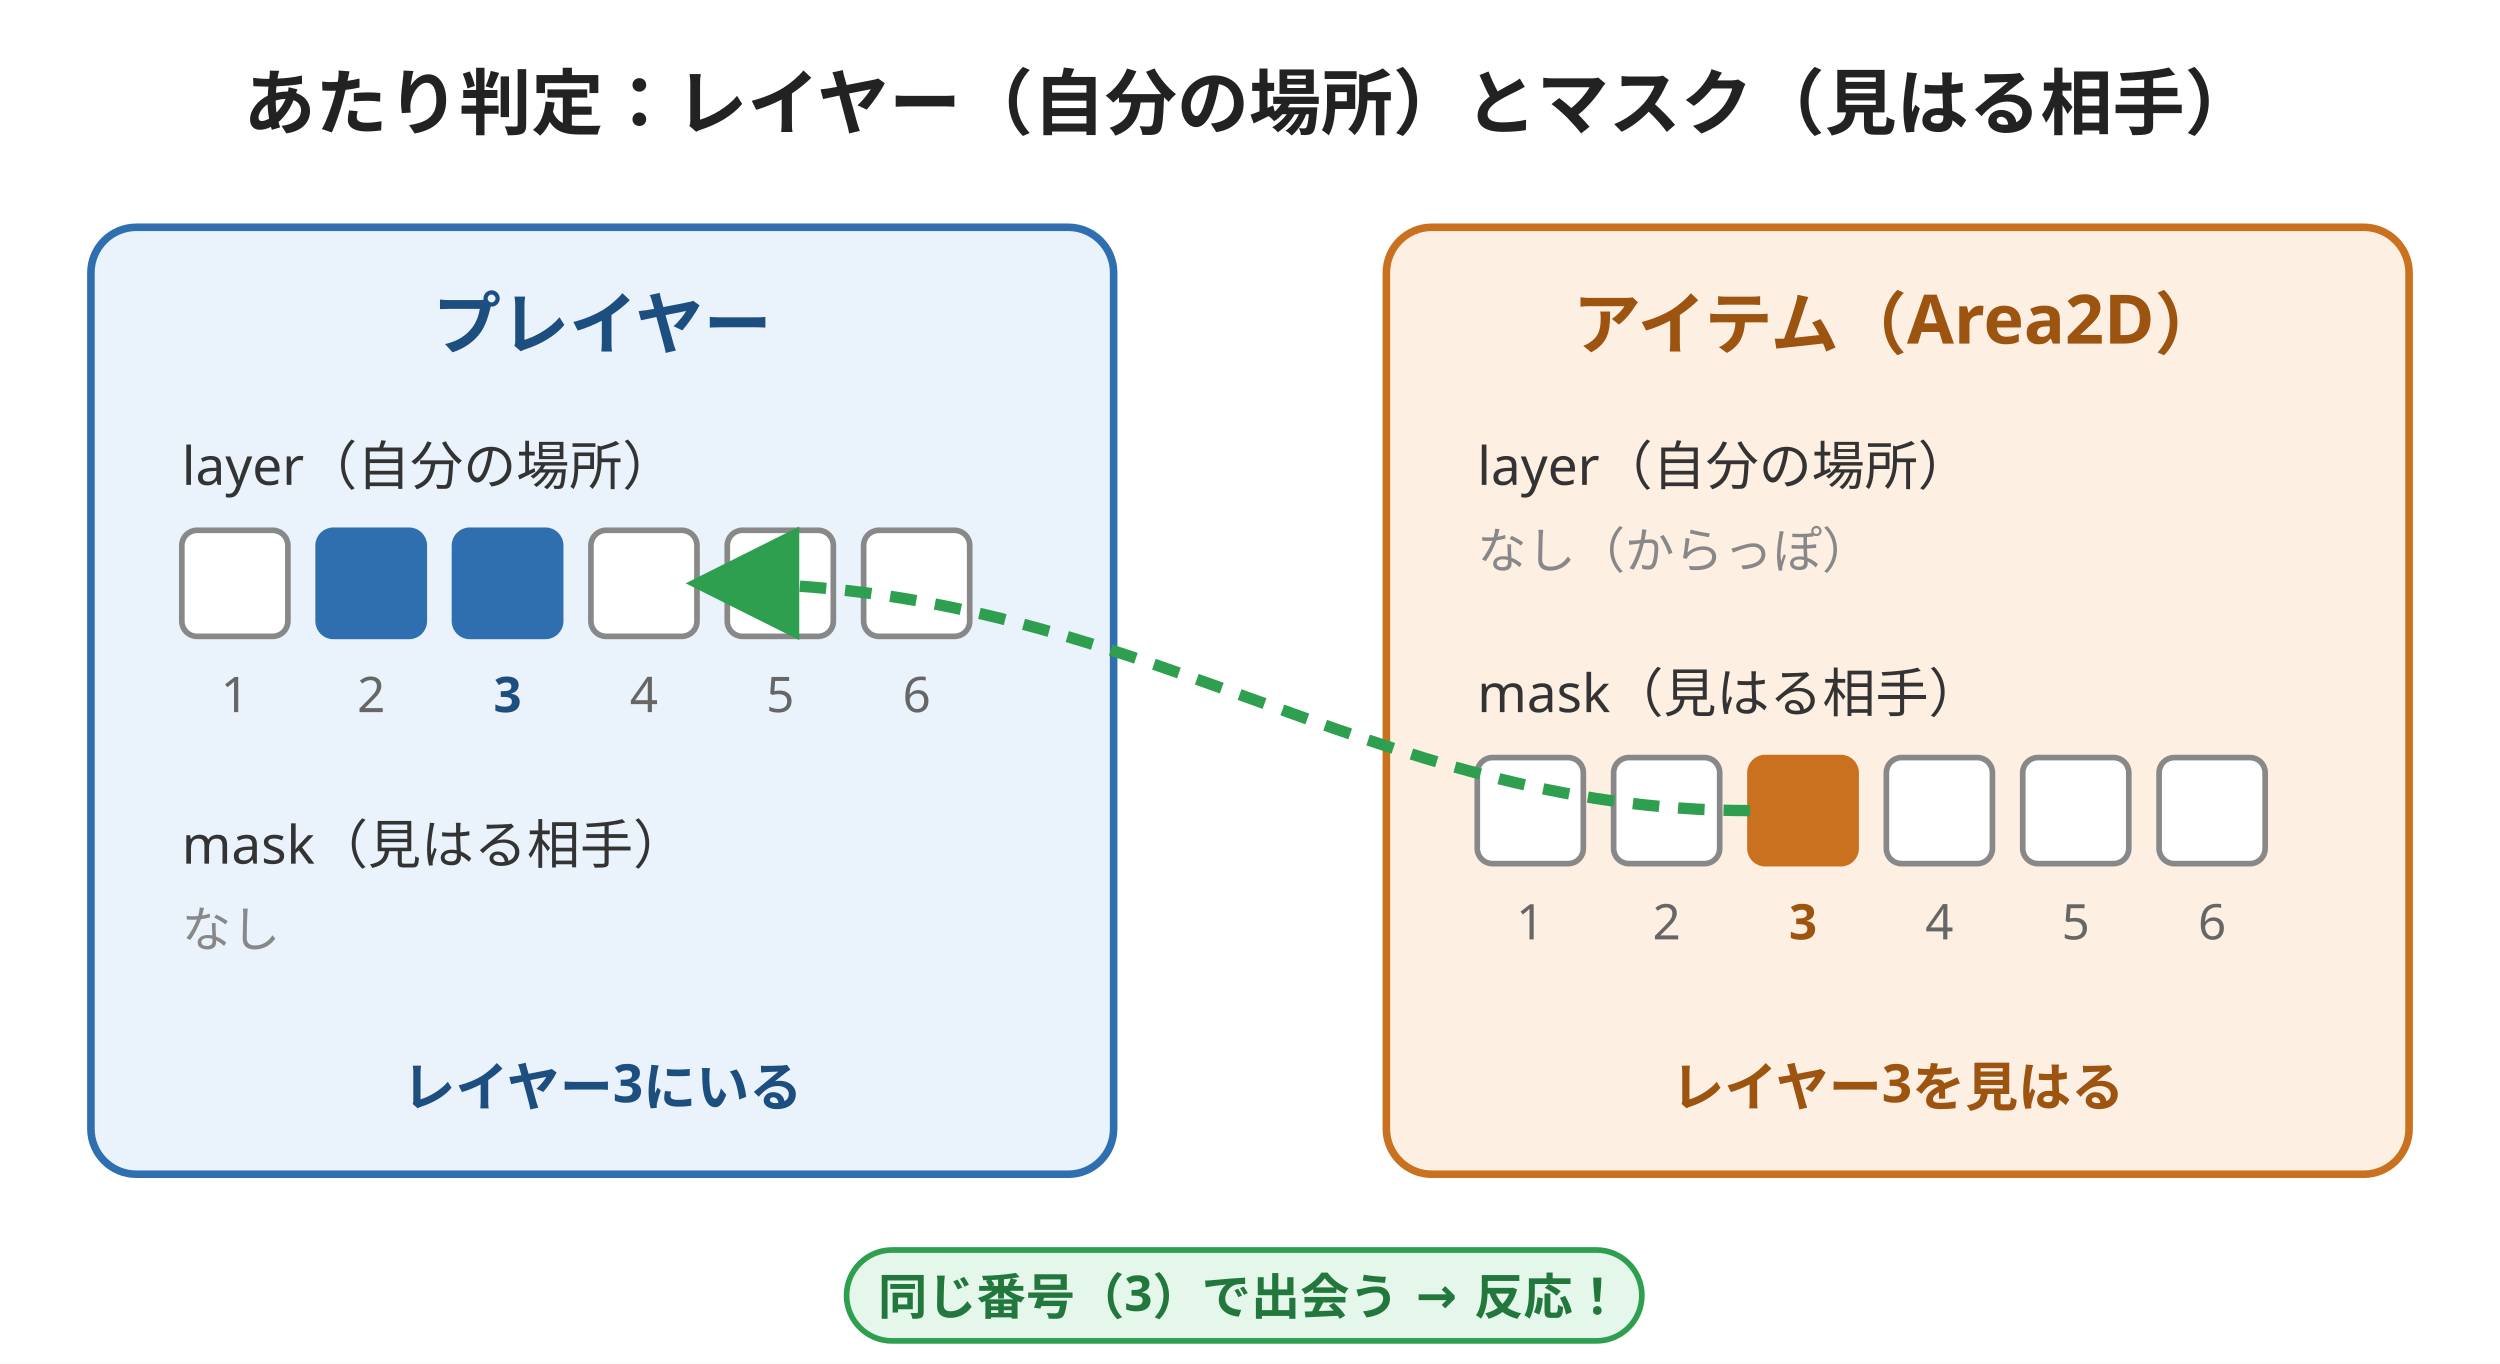
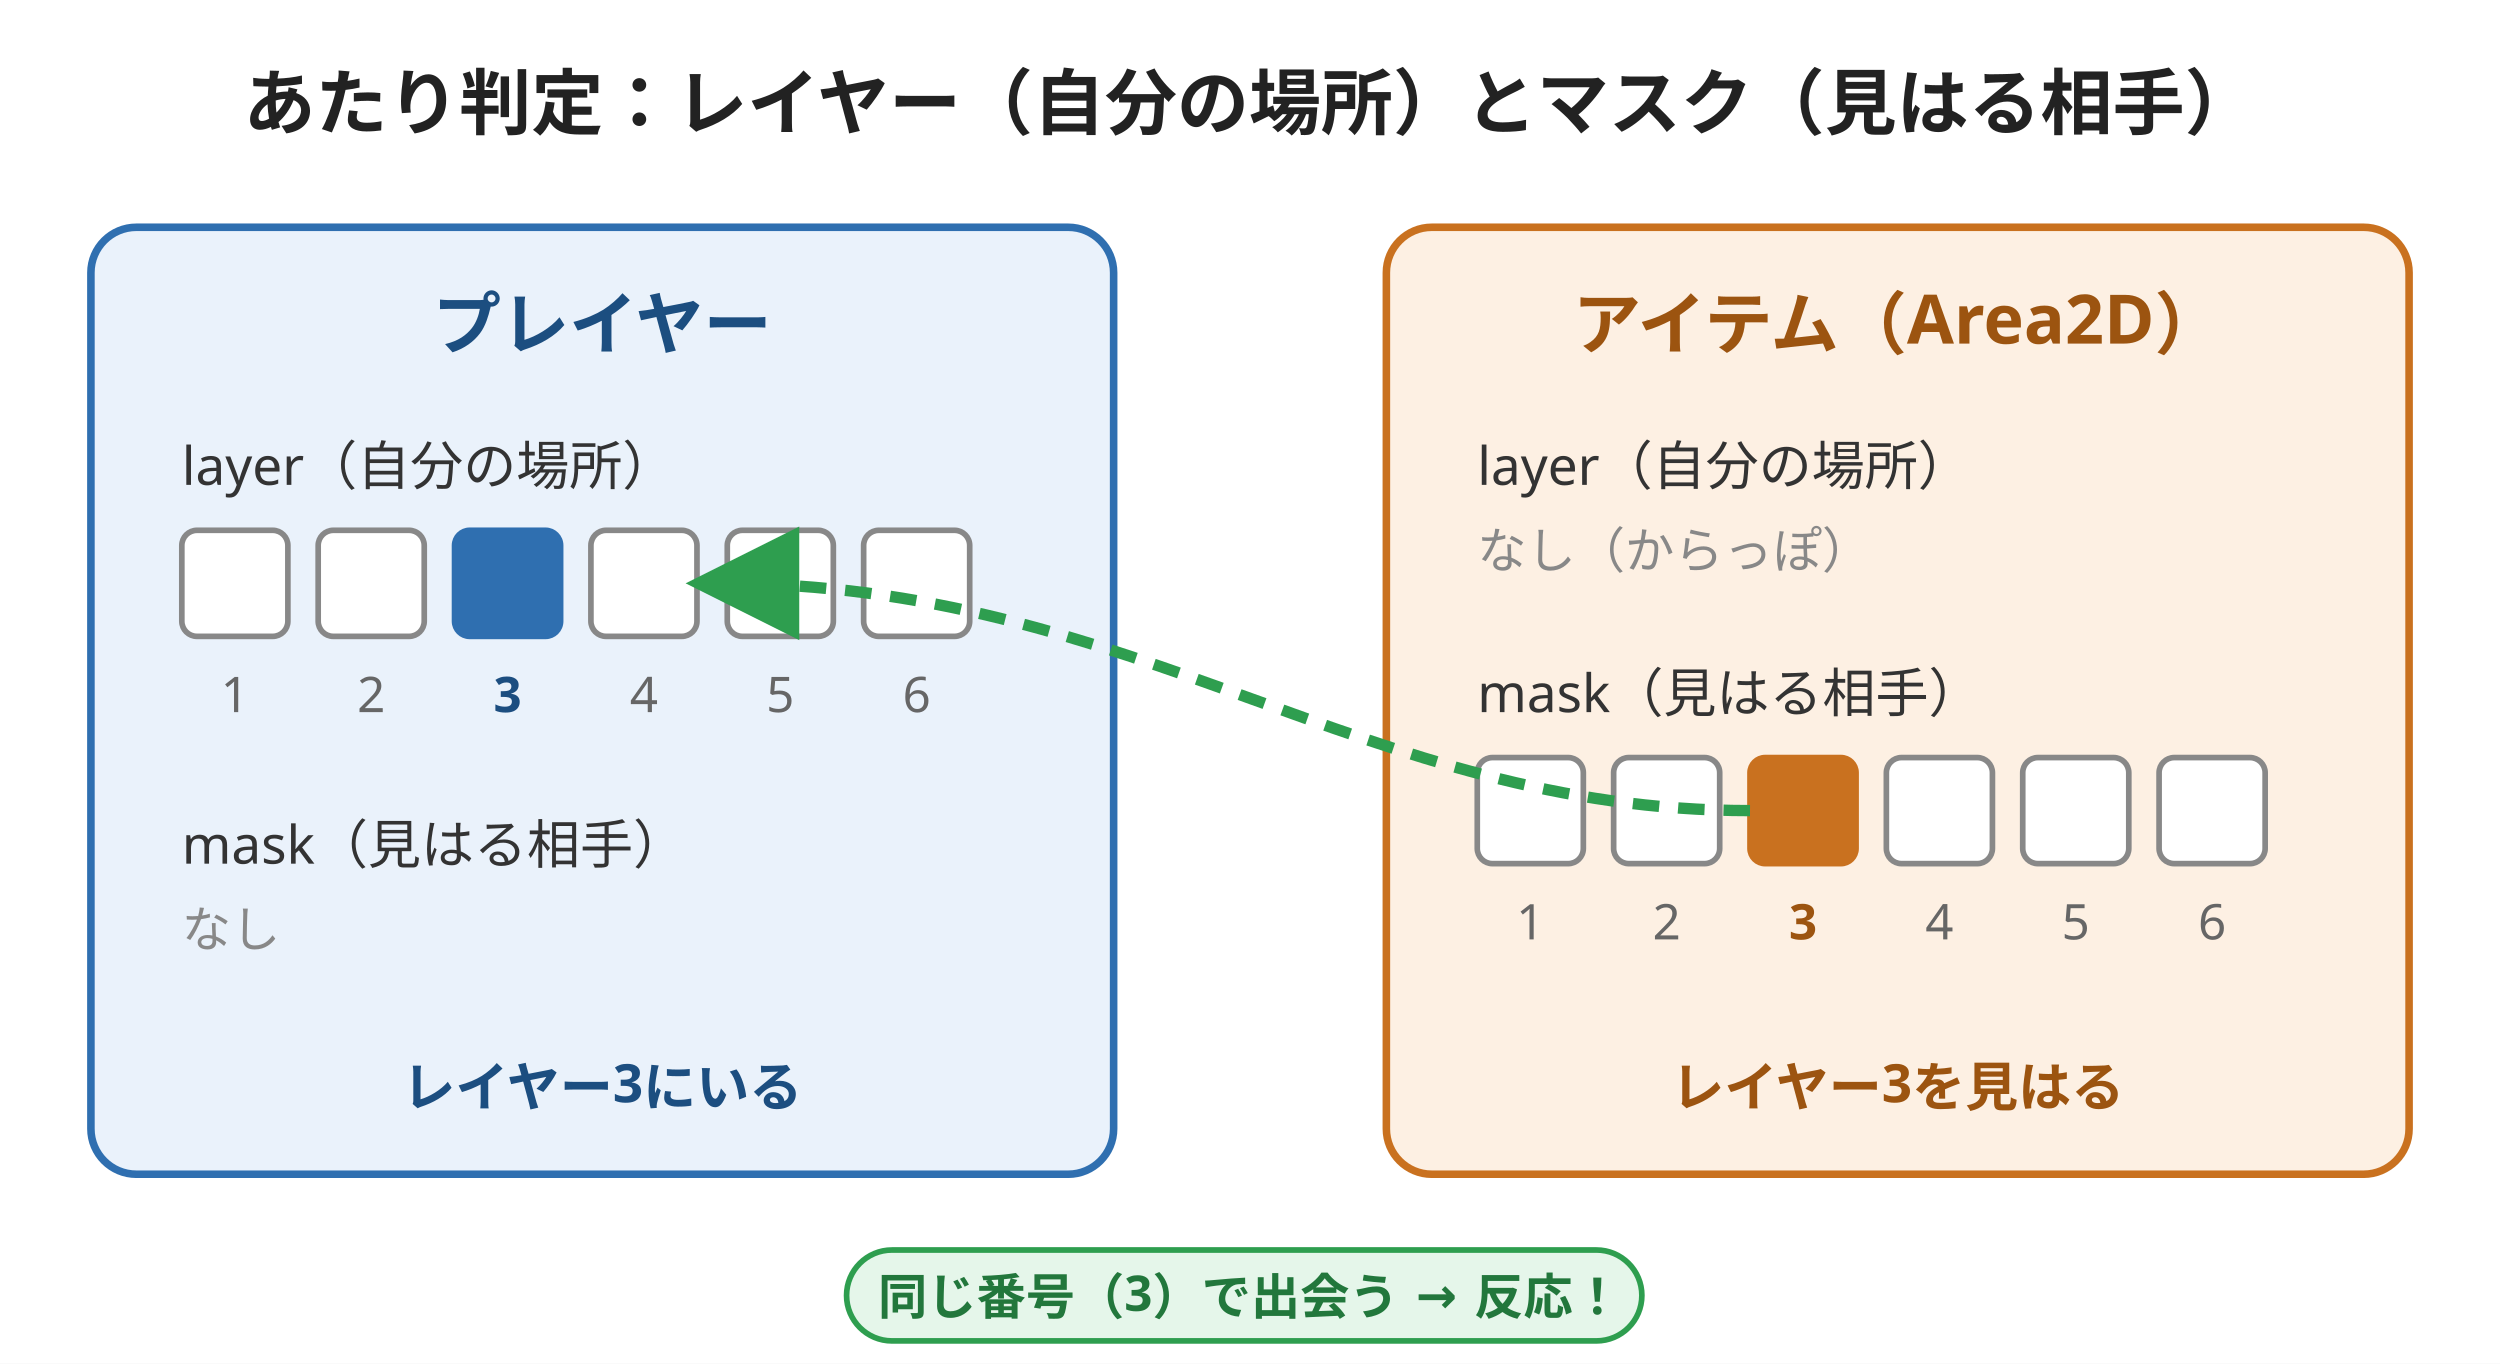
<svg xmlns="http://www.w3.org/2000/svg" viewBox="0 0 660 360" font-family="sans-serif" version="1.1" id="svg32">
  <rect x="0" y="0" width="660" height="360" fill="#ffffff" id="rect1" />
  <text x="330" y="34" text-anchor="middle" font-size="19" font-weight="bold" fill="#222" id="text1">
    あたり判定：レイヤー（自分の場所）とマスク（見はる相手）
  </text>
  <rect x="24" y="60" width="270" height="250" rx="12" fill="#eaf2fb" stroke="#2f6fb0" stroke-width="2" id="rect2" />
  <text x="159" y="92" text-anchor="middle" font-size="18" font-weight="bold" fill="#1c4e80" id="text2">プレイヤー</text>
  <text x="48" y="128" font-size="14" fill="#333" id="text3">layer（自分の場所）</text>
  <g id="g13">
    <rect x="48" y="140" width="28" height="28" rx="4" fill="#ffffff" stroke="#888" stroke-width="1.5" id="rect3" />
-     <rect x="84" y="140" width="28" height="28" rx="4" fill="#2f6fb0" stroke="#2f6fb0" stroke-width="1.5" id="rect4" />
+     <rect x="84" y="140" width="28" height="28" rx="4" fill="#ffffff" stroke="#888" stroke-width="1.5" id="rect4" />
    <rect x="120" y="140" width="28" height="28" rx="4" fill="#2f6fb0" stroke="#2f6fb0" stroke-width="1.5" id="rect5" />
    <rect x="156" y="140" width="28" height="28" rx="4" fill="#ffffff" stroke="#888" stroke-width="1.5" id="rect6" />
    <rect x="192" y="140" width="28" height="28" rx="4" fill="#ffffff" stroke="#888" stroke-width="1.5" id="rect7" />
    <rect x="228" y="140" width="28" height="28" rx="4" fill="#ffffff" stroke="#888" stroke-width="1.5" id="rect8" />
    <text x="62" y="188" text-anchor="middle" font-size="13" fill="#666" id="text8">1</text>
    <text x="98" y="188" text-anchor="middle" font-size="13" fill="#666" id="text9">2</text>
    <text x="134" y="188" text-anchor="middle" font-size="13" font-weight="bold" fill="#1c4e80" id="text10">3</text>
    <text x="170" y="188" text-anchor="middle" font-size="13" fill="#666" id="text11">4</text>
    <text x="206" y="188" text-anchor="middle" font-size="13" fill="#666" id="text12">5</text>
    <text x="242" y="188" text-anchor="middle" font-size="13" fill="#666" id="text13">6</text>
  </g>
  <text x="48" y="228" font-size="14" fill="#333" id="text14">mask（見はる相手）</text>
  <text x="48" y="250" font-size="13" fill="#888" id="text15">なし</text>
  <text x="159" y="292" text-anchor="middle" font-size="14" font-weight="bold" fill="#1c4e80" id="text16">レイヤー3にいる</text>
  <rect x="366" y="60" width="270" height="250" rx="12" fill="#fdf0e3" stroke="#c9711f" stroke-width="2" id="rect16" />
  <text x="501" y="92" text-anchor="middle" font-size="18" font-weight="bold" fill="#9c5410" id="text17">アイテム（Area2D）</text>
  <text x="390" y="128" font-size="14" fill="#333" id="text18">layer（自分の場所）</text>
  <text x="390" y="150" font-size="13" fill="#888" id="text19">なし（からっぽ）</text>
  <text x="390" y="188" font-size="14" fill="#333" id="text20">mask（見はる相手）</text>
  <g id="g30">
    <rect x="390" y="200" width="28" height="28" rx="4" fill="#ffffff" stroke="#888" stroke-width="1.5" id="rect20" />
    <rect x="426" y="200" width="28" height="28" rx="4" fill="#ffffff" stroke="#888" stroke-width="1.5" id="rect21" />
    <rect x="462" y="200" width="28" height="28" rx="4" fill="#c9711f" stroke="#c9711f" stroke-width="1.5" id="rect22" />
    <rect x="498" y="200" width="28" height="28" rx="4" fill="#ffffff" stroke="#888" stroke-width="1.5" id="rect23" />
    <rect x="534" y="200" width="28" height="28" rx="4" fill="#ffffff" stroke="#888" stroke-width="1.5" id="rect24" />
    <rect x="570" y="200" width="28" height="28" rx="4" fill="#ffffff" stroke="#888" stroke-width="1.5" id="rect25" />
    <text x="404" y="248" text-anchor="middle" font-size="13" fill="#666" id="text25">1</text>
    <text x="440" y="248" text-anchor="middle" font-size="13" fill="#666" id="text26">2</text>
    <text x="476" y="248" text-anchor="middle" font-size="13" font-weight="bold" fill="#9c5410" id="text27">3</text>
    <text x="512" y="248" text-anchor="middle" font-size="13" fill="#666" id="text28">4</text>
    <text x="548" y="248" text-anchor="middle" font-size="13" fill="#666" id="text29">5</text>
    <text x="584" y="248" text-anchor="middle" font-size="13" fill="#666" id="text30">6</text>
  </g>
  <text x="501" y="292" text-anchor="middle" font-size="14" font-weight="bold" fill="#9c5410" id="text31">レイヤー3を見はる</text>
  <defs id="defs31">
    <marker id="ah" markerWidth="10" markerHeight="10" refX="7" refY="5" orient="auto">
      <path d="M0,0 L10,5 L0,10 z" fill="#2e9e4f" id="path31" />
    </marker>
  </defs>
  <path d="M462,214 C360,214 300,154 190,154" fill="none" stroke="#2e9e4f" stroke-width="3" stroke-dasharray="7 5" marker-end="url(#ah)" id="path32" />
  <rect x="223.493" y="330" width="209.96" height="24" rx="12" fill="#e5f6ea" stroke="#2e9e4f" stroke-width="1.5" id="rect32" />
  <text x="330" y="347" text-anchor="middle" font-size="13" font-weight="bold" fill="#22773c" id="text32">同じ番号（3）で出会う → 反応！</text>
</svg>
